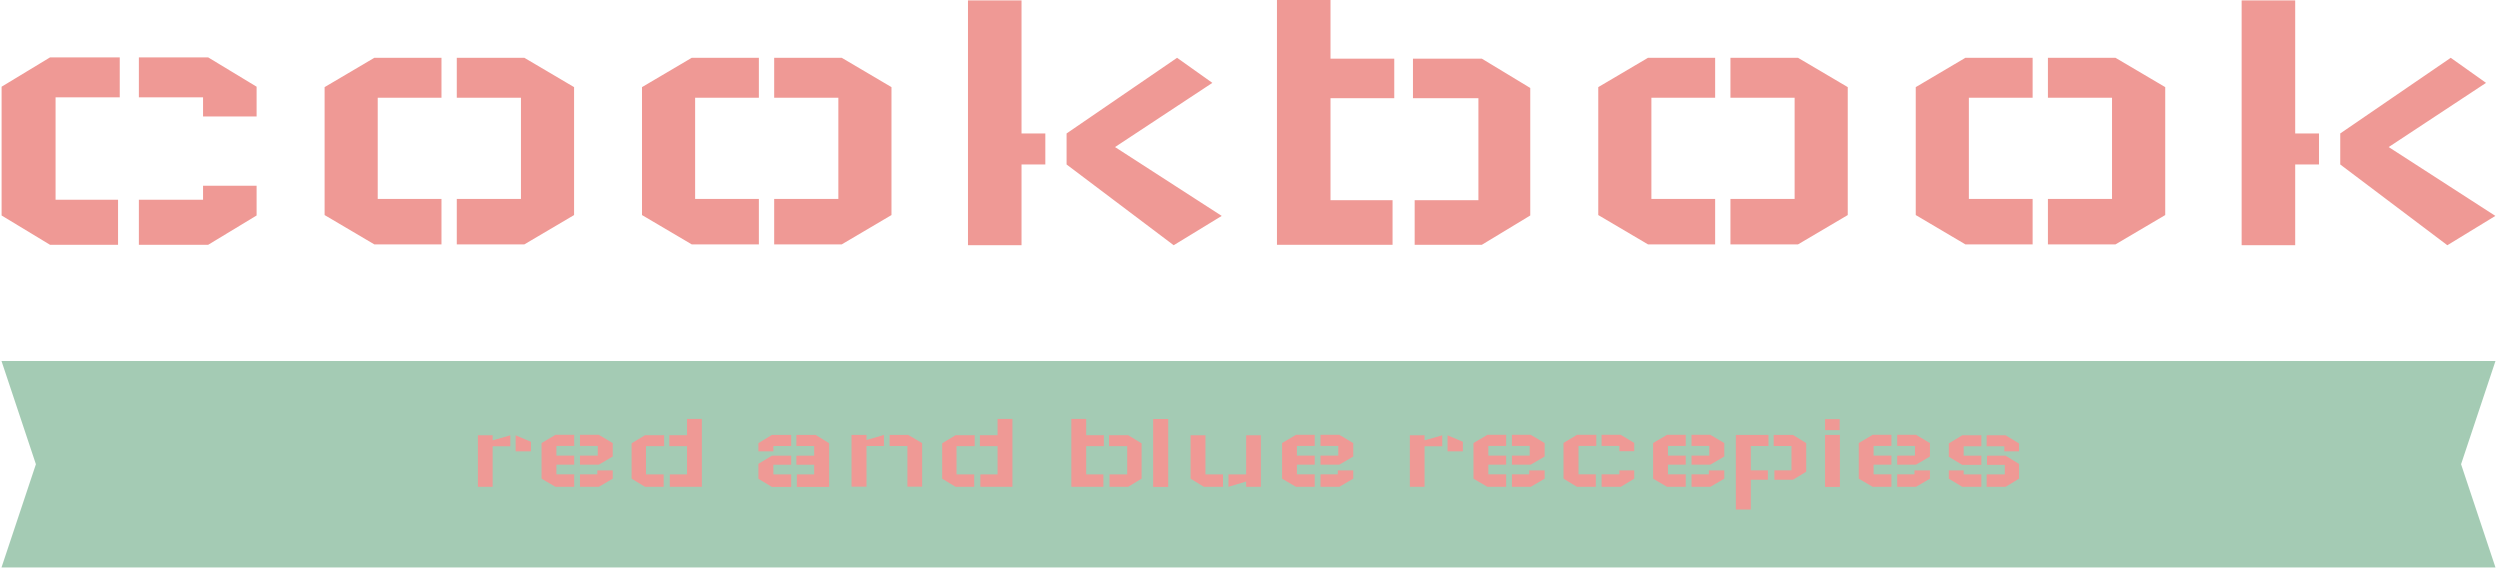
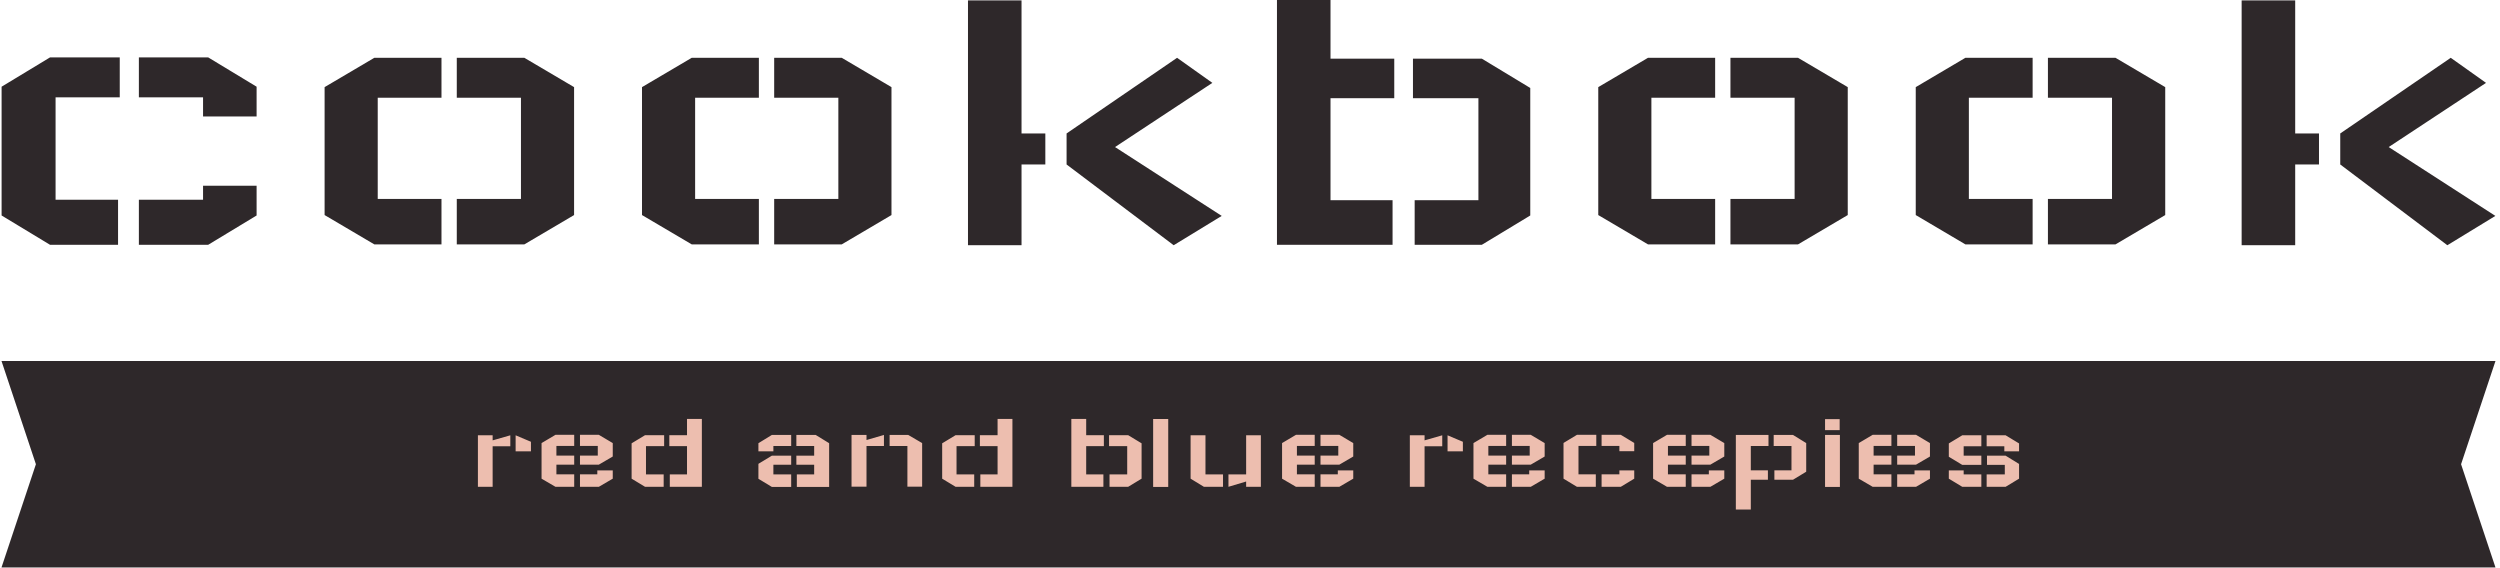
<svg xmlns="http://www.w3.org/2000/svg" version="1.1" width="2000" height="454" viewBox="0 0 2000 454">
  <g transform="matrix(1,0,0,1,-1.212121,-0.01985302)">
-     <svg viewBox="0 0 396 90" data-background-color="#ece3ca" preserveAspectRatio="xMidYMid meet" height="454" width="2000">
+     <svg viewBox="0 0 396 90" data-background-color="#edbeaf" preserveAspectRatio="xMidYMid meet" height="454" width="2000">
      <g id="tight-bounds" transform="matrix(1,0,0,1,0.24,0.00393562)">
        <svg viewBox="0 0 395.52 89.992" height="89.992" width="395.52">
          <g>
            <svg viewBox="0 0 395.52 89.992" height="89.992" width="395.52">
              <g>
                <svg viewBox="0 0 395.52 89.992" height="89.992" width="395.52">
-                   <g id="textblocktransform">
-                     <svg viewBox="0 0 395.52 89.992" height="89.992" width="395.52" id="textblock">
-                       <g>
-                         <svg viewBox="0 0 395.52 38.891" height="38.891" width="395.52">
-                           <g transform="matrix(1,0,0,1,0,0)">
-                             <svg width="395.52" viewBox="4 -28.8 293.38 28.85" height="38.891" data-palette-color="#ef9995">
-                               <path d="M4-3.45L4-18.6 9.7-22.05 17.9-22.05 17.9-17.35 10.35-17.35 10.35-5.3 17.7-5.3 17.7 0 9.7 0 4-3.45ZM27.7-15.1L34-15.1 34-18.6 28.3-22.05 20.15-22.05 20.15-17.35 27.7-17.35 27.7-15.1ZM27.7-6.95L34-6.95 34-3.45 28.3 0 20.15 0 20.15-5.3 27.7-5.3 27.7-6.95ZM42-3.5L42-18.55 47.85-22 55.75-22 55.75-17.3 48.25-17.3 48.25-5.4 55.75-5.4 55.75-0.05 47.85-0.05 42-3.5ZM71.35-3.5L71.35-18.55 65.5-22 57.55-22 57.55-17.3 65.1-17.3 65.1-5.4 57.55-5.4 57.55-0.05 65.5-0.05 71.35-3.5ZM79.34-3.5L79.34-18.55 85.19-22 93.09-22 93.09-17.3 85.59-17.3 85.59-5.4 93.09-5.4 93.09-0.05 85.19-0.05 79.34-3.5ZM108.69-3.5L108.69-18.55 102.84-22 94.89-22 94.89-17.3 102.44-17.3 102.44-5.4 94.89-5.4 94.89-0.05 102.84-0.05 108.69-3.5ZM117.69 0.05L117.69-28.75 123.99-28.75 123.99-13.1 126.79-13.1 126.79-9.45 123.99-9.45 123.99 0.05 117.69 0.05ZM147.54-3.4L134.99-11.5 146.44-19.05 142.29-22 129.29-13.1 129.29-9.45 141.89 0.05 147.54-3.4ZM154.04 0L154.04-28.8 160.34-28.8 160.34-21.9 167.84-21.9 167.84-17.25 160.34-17.25 160.34-5.25 167.64-5.25 167.64 0 154.04 0ZM183.84-3.45L183.84-18.45 178.14-21.9 170.04-21.9 170.04-17.25 177.74-17.25 177.74-5.25 170.24-5.25 170.24 0 178.14 0 183.84-3.45ZM191.84-3.5L191.84-18.55 197.69-22 205.59-22 205.59-17.3 198.09-17.3 198.09-5.4 205.59-5.4 205.59-0.05 197.69-0.05 191.84-3.5ZM221.19-3.5L221.19-18.55 215.34-22 207.39-22 207.39-17.3 214.94-17.3 214.94-5.4 207.39-5.4 207.39-0.05 215.34-0.05 221.19-3.5ZM229.19-3.5L229.19-18.55 235.03-22 242.94-22 242.94-17.3 235.44-17.3 235.44-5.4 242.94-5.4 242.94-0.05 235.03-0.05 229.19-3.5ZM258.54-3.5L258.54-18.55 252.69-22 244.74-22 244.74-17.3 252.28-17.3 252.28-5.4 244.74-5.4 244.74-0.05 252.69-0.05 258.54-3.5ZM267.53 0.05L267.53-28.75 273.83-28.75 273.83-13.1 276.63-13.1 276.63-9.45 273.83-9.45 273.83 0.05 267.53 0.05ZM297.38-3.4L284.83-11.5 296.28-19.05 292.13-22 279.13-13.1 279.13-9.45 291.73 0.05 297.38-3.4Z" opacity="1" transform="matrix(1,0,0,1,0,0)" fill="#ef9995" class="wordmark-text-0" data-fill-palette-color="primary" id="text-0" />
+                   <g>
+                     <svg viewBox="0 0 395.52 89.992" height="89.992" width="395.52">
+                       <g id="textblocktransform">
+                         <svg viewBox="0 0 395.52 89.992" height="89.992" width="395.52" id="textblock">
+                           <g>
+                             <svg viewBox="0 0 395.52 38.891" height="38.891" width="395.52">
+                               <g transform="matrix(1,0,0,1,0,0)">
+                                 <svg width="395.52" viewBox="4 -28.8 293.38 28.85" height="38.891" data-palette-color="#2e282a">
+                                   <path d="M4-3.45L4-18.6 9.7-22.05 17.9-22.05 17.9-17.35 10.35-17.35 10.35-5.3 17.7-5.3 17.7 0 9.7 0 4-3.45ZM27.7-15.1L34-15.1 34-18.6 28.3-22.05 20.15-22.05 20.15-17.35 27.7-17.35 27.7-15.1ZM27.7-6.95L34-6.95 34-3.45 28.3 0 20.15 0 20.15-5.3 27.7-5.3 27.7-6.95ZM42-3.5L42-18.55 47.85-22 55.75-22 55.75-17.3 48.25-17.3 48.25-5.4 55.75-5.4 55.75-0.05 47.85-0.05 42-3.5ZM71.35-3.5L71.35-18.55 65.5-22 57.55-22 57.55-17.3 65.1-17.3 65.1-5.4 57.55-5.4 57.55-0.05 65.5-0.05 71.35-3.5ZM79.34-3.5L79.34-18.55 85.19-22 93.09-22 93.09-17.3 85.59-17.3 85.59-5.4 93.09-5.4 93.09-0.05 85.19-0.05 79.34-3.5ZM108.69-3.5L108.69-18.55 102.84-22 94.89-22 94.89-17.3 102.44-17.3 102.44-5.4 94.89-5.4 94.89-0.05 102.84-0.05 108.69-3.5ZM117.69 0.05L117.69-28.75 123.99-28.75 123.99-13.1 126.79-13.1 126.79-9.45 123.99-9.45 123.99 0.05 117.69 0.05ZM147.54-3.4L134.99-11.5 146.44-19.05 142.29-22 129.29-13.1 129.29-9.45 141.89 0.05 147.54-3.4ZM154.04 0L154.04-28.8 160.34-28.8 160.34-21.9 167.84-21.9 167.84-17.25 160.34-17.25 160.34-5.25 167.64-5.25 167.64 0 154.04 0ZM183.84-3.45L183.84-18.45 178.14-21.9 170.04-21.9 170.04-17.25 177.74-17.25 177.74-5.25 170.24-5.25 170.24 0 178.14 0 183.84-3.45ZM191.84-3.5L191.84-18.55 197.69-22 205.59-22 205.59-17.3 198.09-17.3 198.09-5.4 205.59-5.4 205.59-0.05 197.69-0.05 191.84-3.5ZM221.19-3.5L221.19-18.55 215.34-22 207.39-22 207.39-17.3 214.94-17.3 214.94-5.4 207.39-5.4 207.39-0.05 215.34-0.05 221.19-3.5ZM229.19-3.5L229.19-18.55 235.03-22 242.94-22 242.94-17.3 235.44-17.3 235.44-5.4 242.94-5.4 242.94-0.05 235.03-0.05 229.19-3.5ZM258.54-3.5L258.54-18.55 252.69-22 244.74-22 244.74-17.3 252.28-17.3 252.28-5.4 244.74-5.4 244.74-0.05 252.69-0.05 258.54-3.5ZM267.53 0.05L267.53-28.75 273.83-28.75 273.83-13.1 276.63-13.1 276.63-9.45 273.83-9.45 273.83 0.05 267.53 0.05ZM297.38-3.4L284.83-11.5 296.28-19.05 292.13-22 279.13-13.1 279.13-9.45 291.73 0.05 297.38-3.4Z" opacity="1" transform="matrix(1,0,0,1,0,0)" fill="#2e282a" class="wordmark-text-0" data-fill-palette-color="primary" id="text-0" />
+                                 </svg>
+                               </g>
                            </svg>
                          </g>
-                         </svg>
-                       </g>
-                       <g transform="matrix(1,0,0,1,0,57.25413)">
-                         <svg viewBox="0 0 395.52 32.738" height="32.738" width="395.52">
-                           <path d="M395.52 0l-5.456 16.369 5.456 16.369h-395.52l5.456-16.369-5.456-16.369z" data-fill-palette-color="tertiary" opacity="1" fill="#a4cbb4" />
-                           <g transform="matrix(1,0,0,1,75.54432,9.181338)">
-                             <svg width="244.431" viewBox="5 -28.8 653.75 38.45" height="14.375" data-palette-color="#ef9995">
-                               <path d="M5 0L5-21.85 11.25-21.85 11.25-19.7 18.75-21.85 18.75-17.2 11.25-17.2 11.25 0 5 0ZM27.5-15.05L27.5-19.1 21-21.85 21-15.05 27.5-15.05ZM62.2-18.55L62.2-12.85 56.3-9.4 48.3-9.4 48.3-13.25 55.85-13.25 55.85-17.35 48.3-17.35 48.3-22.05 56.3-22.05 62.2-18.55ZM55.65-6.95L62.2-6.95 62.2-3.45 56.3 0 48.3 0 48.3-5.3 55.65-5.3 55.65-6.95ZM32-18.55L32-3.45 37.9 0 45.85 0 45.85-5.3 38.3-5.3 38.3-9.4 45.85-9.4 45.85-13.25 38.3-13.25 38.3-17.35 45.85-17.35 45.85-22.05 37.9-22.05 32-18.55ZM100-28.8L100 0 86.4 0 86.4-5.25 93.7-5.25 93.7-17.25 86.2-17.25 86.2-21.9 93.7-21.9 93.7-28.8 100-28.8ZM70.2-3.45L70.2-18.45 75.9-21.9 84-21.9 84-17.25 76.3-17.25 76.3-5.25 83.8-5.25 83.8 0 75.9 0 70.2-3.45ZM123.99-3.4L123.99-9.75 129.69-13.2 137.89-13.2 137.89-9.35 130.34-9.35 130.34-5.25 137.89-5.25 137.89 0.05 129.69 0.05 123.99-3.4ZM130.34-15.05L123.99-15.05 123.99-18.5 129.69-22 137.89-22 137.89-17.3 130.34-17.3 130.34-15.05ZM153.99 0.05L153.99-18.5 148.29-22 140.09-22 140.09-17.3 147.64-17.3 147.64-13.2 140.09-13.2 140.09-9.35 147.64-9.35 147.64-5.25 140.29-5.25 140.29 0.05 153.99 0.05ZM163.49-0.05L163.49-22 169.84-22 169.84-19.85 177.24-22 177.24-17.3 169.84-17.3 169.84-0.05 163.49-0.05ZM193.44-0.05L193.44-18.55 187.54-22 179.64-22 179.64-17.3 187.19-17.3 187.19-0.05 193.44-0.05ZM231.74-28.8L231.74 0 218.13 0 218.13-5.25 225.44-5.25 225.44-17.25 217.94-17.25 217.94-21.9 225.44-21.9 225.44-28.8 231.74-28.8ZM201.94-3.45L201.94-18.45 207.63-21.9 215.74-21.9 215.74-17.25 208.03-17.25 208.03-5.25 215.53-5.25 215.53 0 207.63 0 201.94-3.45ZM256.73 0L256.73-28.8 263.03-28.8 263.03-21.9 270.53-21.9 270.53-17.25 263.03-17.25 263.03-5.25 270.33-5.25 270.33 0 256.73 0ZM286.53-3.45L286.53-18.45 280.83-21.9 272.73-21.9 272.73-17.25 280.43-17.25 280.43-5.25 272.93-5.25 272.93 0 280.83 0 286.53-3.45ZM291.43 0.05L291.43-28.75 297.83-28.75 297.83 0.05 291.43 0.05ZM337.13-21.85L337.13 0 330.88 0 330.88-2.25 323.38 0 323.38-5.25 330.88-5.25 330.88-21.85 337.13-21.85ZM307.32-21.85L307.32-3.45 312.97 0 321.07 0 321.07-5.25 313.63-5.25 313.63-21.85 307.32-21.85ZM376.32-18.55L376.32-12.85 370.42-9.4 362.42-9.4 362.42-13.25 369.97-13.25 369.97-17.35 362.42-17.35 362.42-22.05 370.42-22.05 376.32-18.55ZM369.77-6.95L376.32-6.95 376.32-3.45 370.42 0 362.42 0 362.42-5.3 369.77-5.3 369.77-6.95ZM346.12-18.55L346.12-3.45 352.02 0 359.97 0 359.97-5.3 352.42-5.3 352.42-9.4 359.97-9.4 359.97-13.25 352.42-13.25 352.42-17.35 359.97-17.35 359.97-22.05 352.02-22.05 346.12-18.55ZM400.32 0L400.32-21.85 406.57-21.85 406.57-19.7 414.07-21.85 414.07-17.2 406.57-17.2 406.57 0 400.32 0ZM422.82-15.05L422.82-19.1 416.32-21.85 416.32-15.05 422.82-15.05ZM457.51-18.55L457.51-12.85 451.62-9.4 443.62-9.4 443.62-13.25 451.17-13.25 451.17-17.35 443.62-17.35 443.62-22.05 451.62-22.05 457.51-18.55ZM450.96-6.95L457.51-6.95 457.51-3.45 451.62 0 443.62 0 443.62-5.3 450.96-5.3 450.96-6.95ZM427.31-18.55L427.31-3.45 433.21 0 441.17 0 441.17-5.3 433.62-5.3 433.62-9.4 441.17-9.4 441.17-13.25 433.62-13.25 433.62-17.35 441.17-17.35 441.17-22.05 433.21-22.05 427.31-18.55ZM465.51-3.45L465.51-18.6 471.21-22.05 479.41-22.05 479.41-17.35 471.86-17.35 471.86-5.3 479.21-5.3 479.21 0 471.21 0 465.51-3.45ZM489.21-15.1L495.51-15.1 495.51-18.6 489.81-22.05 481.66-22.05 481.66-17.35 489.21-17.35 489.21-15.1ZM489.21-6.95L495.51-6.95 495.51-3.45 489.81 0 481.66 0 481.66-5.3 489.21-5.3 489.21-6.95ZM533.71-18.55L533.71-12.85 527.81-9.4 519.81-9.4 519.81-13.25 527.36-13.25 527.36-17.35 519.81-17.35 519.81-22.05 527.81-22.05 533.71-18.55ZM527.16-6.95L533.71-6.95 533.71-3.45 527.81 0 519.81 0 519.81-5.3 527.16-5.3 527.16-6.95ZM503.51-18.55L503.51-3.45 509.41 0 517.36 0 517.36-5.3 509.81-5.3 509.81-9.4 517.36-9.4 517.36-13.25 509.81-13.25 509.81-17.35 517.36-17.35 517.36-22.05 509.41-22.05 503.51-18.55ZM568.46-18.55L568.46-6.4 562.86-3 554.96-3 554.96-7 562.21-7 562.21-17.3 554.66-17.3 554.66-22 562.86-22 568.46-18.55ZM538.61 9.65L538.61-22 552.46-22 552.46-17.3 544.96-17.3 544.96-7 552.21-7 552.21-3 544.96-3 544.96 9.65 538.61 9.65ZM576.45-22L582.75-22 582.75 0.05 576.45 0.05 576.45-22ZM582.65-28.7L582.65-24.05 576.45-24.05 576.45-28.7 582.65-28.7ZM620.95-18.55L620.95-12.85 615.05-9.4 607.05-9.4 607.05-13.25 614.6-13.25 614.6-17.35 607.05-17.35 607.05-22.05 615.05-22.05 620.95-18.55ZM614.4-6.95L620.95-6.95 620.95-3.45 615.05 0 607.05 0 607.05-5.3 614.4-5.3 614.4-6.95ZM590.75-18.55L590.75-3.45 596.65 0 604.6 0 604.6-5.3 597.05-5.3 597.05-9.4 604.6-9.4 604.6-13.25 597.05-13.25 597.05-17.35 604.6-17.35 604.6-22.05 596.65-22.05 590.75-18.55ZM658.75-9.7L658.75-3.45 653.05 0 645 0 645-5.25 652.7-5.25 652.7-9.3 645.15-9.3 645.15-13.2 653.05-13.2 658.75-9.7ZM628.95-12.75L628.95-18.4 634.65-21.85 642.75-21.85 642.75-17.2 635.25-17.2 635.25-13.2 642.75-13.2 642.75-9.3 634.65-9.3 628.95-12.75ZM628.95-6.95L635.25-6.95 635.25-5.25 642.75-5.25 642.75 0 634.65 0 628.95-3.45 628.95-6.95ZM658.75-15.05L652.5-15.05 652.5-17.2 645-17.2 645-21.85 653.05-21.85 658.75-18.4 658.75-15.05Z" opacity="1" transform="matrix(1,0,0,1,0,0)" fill="#ef9995" class="slogan-text-1" data-fill-palette-color="quaternary" id="text-1" />
+                           <g transform="matrix(1,0,0,1,0,57.25413)">
+                             <svg viewBox="0 0 395.52 32.738" height="32.738" width="395.52">
+                               <path d="M395.52 0l-5.456 16.369 5.456 16.369h-395.52l5.456-16.369-5.456-16.369z" data-fill-palette-color="tertiary" opacity="1" fill="#2e282a" />
+                               <g transform="matrix(1,0,0,1,75.54432,9.181338)">
+                                 <svg width="244.431" viewBox="5 -28.8 653.75 38.45" height="14.375" data-palette-color="#edbeaf">
+                                   <path d="M5 0L5-21.85 11.25-21.85 11.25-19.7 18.75-21.85 18.75-17.2 11.25-17.2 11.25 0 5 0ZM27.5-15.05L27.5-19.1 21-21.85 21-15.05 27.5-15.05ZM62.2-18.55L62.2-12.85 56.3-9.4 48.3-9.4 48.3-13.25 55.85-13.25 55.85-17.35 48.3-17.35 48.3-22.05 56.3-22.05 62.2-18.55ZM55.65-6.95L62.2-6.95 62.2-3.45 56.3 0 48.3 0 48.3-5.3 55.65-5.3 55.65-6.95ZM32-18.55L32-3.45 37.9 0 45.85 0 45.85-5.3 38.3-5.3 38.3-9.4 45.85-9.4 45.85-13.25 38.3-13.25 38.3-17.35 45.85-17.35 45.85-22.05 37.9-22.05 32-18.55ZM100-28.8L100 0 86.4 0 86.4-5.25 93.7-5.25 93.7-17.25 86.2-17.25 86.2-21.9 93.7-21.9 93.7-28.8 100-28.8ZM70.2-3.45L70.2-18.45 75.9-21.9 84-21.9 84-17.25 76.3-17.25 76.3-5.25 83.8-5.25 83.8 0 75.9 0 70.2-3.45ZM123.99-3.4L123.99-9.75 129.69-13.2 137.89-13.2 137.89-9.35 130.34-9.35 130.34-5.25 137.89-5.25 137.89 0.05 129.69 0.05 123.99-3.4ZM130.34-15.05L123.99-15.05 123.99-18.5 129.69-22 137.89-22 137.89-17.3 130.34-17.3 130.34-15.05ZM153.99 0.05L153.99-18.5 148.29-22 140.09-22 140.09-17.3 147.64-17.3 147.64-13.2 140.09-13.2 140.09-9.35 147.64-9.35 147.64-5.25 140.29-5.25 140.29 0.05 153.99 0.05ZM163.49-0.05L163.49-22 169.84-22 169.84-19.85 177.24-22 177.24-17.3 169.84-17.3 169.84-0.05 163.49-0.05ZM193.44-0.05L193.44-18.55 187.54-22 179.64-22 179.64-17.3 187.19-17.3 187.19-0.05 193.44-0.05ZM231.74-28.8L231.74 0 218.13 0 218.13-5.25 225.44-5.25 225.44-17.25 217.94-17.25 217.94-21.9 225.44-21.9 225.44-28.8 231.74-28.8ZM201.94-3.45L201.94-18.45 207.63-21.9 215.74-21.9 215.74-17.25 208.03-17.25 208.03-5.25 215.53-5.25 215.53 0 207.63 0 201.94-3.45ZM256.73 0L256.73-28.8 263.03-28.8 263.03-21.9 270.53-21.9 270.53-17.25 263.03-17.25 263.03-5.25 270.33-5.25 270.33 0 256.73 0ZM286.53-3.45L286.53-18.45 280.83-21.9 272.73-21.9 272.73-17.25 280.43-17.25 280.43-5.25 272.93-5.25 272.93 0 280.83 0 286.53-3.45ZM291.43 0.05L291.43-28.75 297.83-28.75 297.83 0.05 291.43 0.05ZM337.13-21.85L337.13 0 330.88 0 330.88-2.25 323.38 0 323.38-5.25 330.88-5.25 330.88-21.85 337.13-21.85ZM307.32-21.85L307.32-3.45 312.97 0 321.07 0 321.07-5.25 313.63-5.25 313.63-21.85 307.32-21.85ZM376.32-18.55L376.32-12.85 370.42-9.4 362.42-9.4 362.42-13.25 369.97-13.25 369.97-17.35 362.42-17.35 362.42-22.05 370.42-22.05 376.32-18.55ZM369.77-6.95L376.32-6.95 376.32-3.45 370.42 0 362.42 0 362.42-5.3 369.77-5.3 369.77-6.95ZM346.12-18.55L346.12-3.45 352.02 0 359.97 0 359.97-5.3 352.42-5.3 352.42-9.4 359.97-9.4 359.97-13.25 352.42-13.25 352.42-17.35 359.97-17.35 359.97-22.05 352.02-22.05 346.12-18.55ZM400.32 0L400.32-21.85 406.57-21.85 406.57-19.7 414.07-21.85 414.07-17.2 406.57-17.2 406.57 0 400.32 0ZM422.82-15.05L422.82-19.1 416.32-21.85 416.32-15.05 422.82-15.05ZM457.51-18.55L457.51-12.85 451.62-9.4 443.62-9.4 443.62-13.25 451.17-13.25 451.17-17.35 443.62-17.35 443.62-22.05 451.62-22.05 457.51-18.55ZM450.96-6.95L457.51-6.95 457.51-3.45 451.62 0 443.62 0 443.62-5.3 450.96-5.3 450.96-6.95ZM427.31-18.55L427.31-3.45 433.21 0 441.17 0 441.17-5.3 433.62-5.3 433.62-9.4 441.17-9.4 441.17-13.25 433.62-13.25 433.62-17.35 441.17-17.35 441.17-22.05 433.21-22.05 427.31-18.55ZM465.51-3.45L465.51-18.6 471.21-22.05 479.41-22.05 479.41-17.35 471.86-17.35 471.86-5.3 479.21-5.3 479.21 0 471.21 0 465.51-3.45ZM489.21-15.1L495.51-15.1 495.51-18.6 489.81-22.05 481.66-22.05 481.66-17.35 489.21-17.35 489.21-15.1ZM489.21-6.95L495.51-6.95 495.51-3.45 489.81 0 481.66 0 481.66-5.3 489.21-5.3 489.21-6.95ZM533.71-18.55L533.71-12.85 527.81-9.4 519.81-9.4 519.81-13.25 527.36-13.25 527.36-17.35 519.81-17.35 519.81-22.05 527.81-22.05 533.71-18.55ZM527.16-6.95L533.71-6.95 533.71-3.45 527.81 0 519.81 0 519.81-5.3 527.16-5.3 527.16-6.95ZM503.51-18.55L503.51-3.45 509.41 0 517.36 0 517.36-5.3 509.81-5.3 509.81-9.4 517.36-9.4 517.36-13.25 509.81-13.25 509.81-17.35 517.36-17.35 517.36-22.05 509.41-22.05 503.51-18.55ZM568.46-18.55L568.46-6.4 562.86-3 554.96-3 554.96-7 562.21-7 562.21-17.3 554.66-17.3 554.66-22 562.86-22 568.46-18.55ZM538.61 9.65L538.61-22 552.46-22 552.46-17.3 544.96-17.3 544.96-7 552.21-7 552.21-3 544.96-3 544.96 9.65 538.61 9.65ZM576.45-22L582.75-22 582.75 0.05 576.45 0.05 576.45-22ZM582.65-28.7L582.65-24.05 576.45-24.05 576.45-28.7 582.65-28.7ZM620.95-18.55L620.95-12.85 615.05-9.4 607.05-9.4 607.05-13.25 614.6-13.25 614.6-17.35 607.05-17.35 607.05-22.05 615.05-22.05 620.95-18.55ZM614.4-6.95L620.95-6.95 620.95-3.45 615.05 0 607.05 0 607.05-5.3 614.4-5.3 614.4-6.95ZM590.75-18.55L590.75-3.45 596.65 0 604.6 0 604.6-5.3 597.05-5.3 597.05-9.4 604.6-9.4 604.6-13.25 597.05-13.25 597.05-17.35 604.6-17.35 604.6-22.05 596.65-22.05 590.75-18.55ZM658.75-9.7L658.75-3.45 653.05 0 645 0 645-5.25 652.7-5.25 652.7-9.3 645.15-9.3 645.15-13.2 653.05-13.2 658.75-9.7ZM628.95-12.75L628.95-18.4 634.65-21.85 642.75-21.85 642.75-17.2 635.25-17.2 635.25-13.2 642.75-13.2 642.75-9.3 634.65-9.3 628.95-12.75ZM628.95-6.95L635.25-6.95 635.25-5.25 642.75-5.25 642.75 0 634.65 0 628.95-3.45 628.95-6.95ZM658.75-15.05L652.5-15.05 652.5-17.2 645-17.2 645-21.85 653.05-21.85 658.75-18.4 658.75-15.05Z" opacity="1" transform="matrix(1,0,0,1,0,0)" fill="#edbeaf" class="slogan-text-1" data-fill-palette-color="quaternary" id="text-1" />
+                                 </svg>
+                               </g>
                            </svg>
                          </g>
                        </svg>
                      </g>
                    </svg>
                  </g>
                </svg>
              </g>
            </svg>
          </g>
          <defs />
        </svg>
        <rect width="395.52" height="89.992" fill="none" stroke="none" visibility="hidden" />
      </g>
    </svg>
  </g>
</svg>
